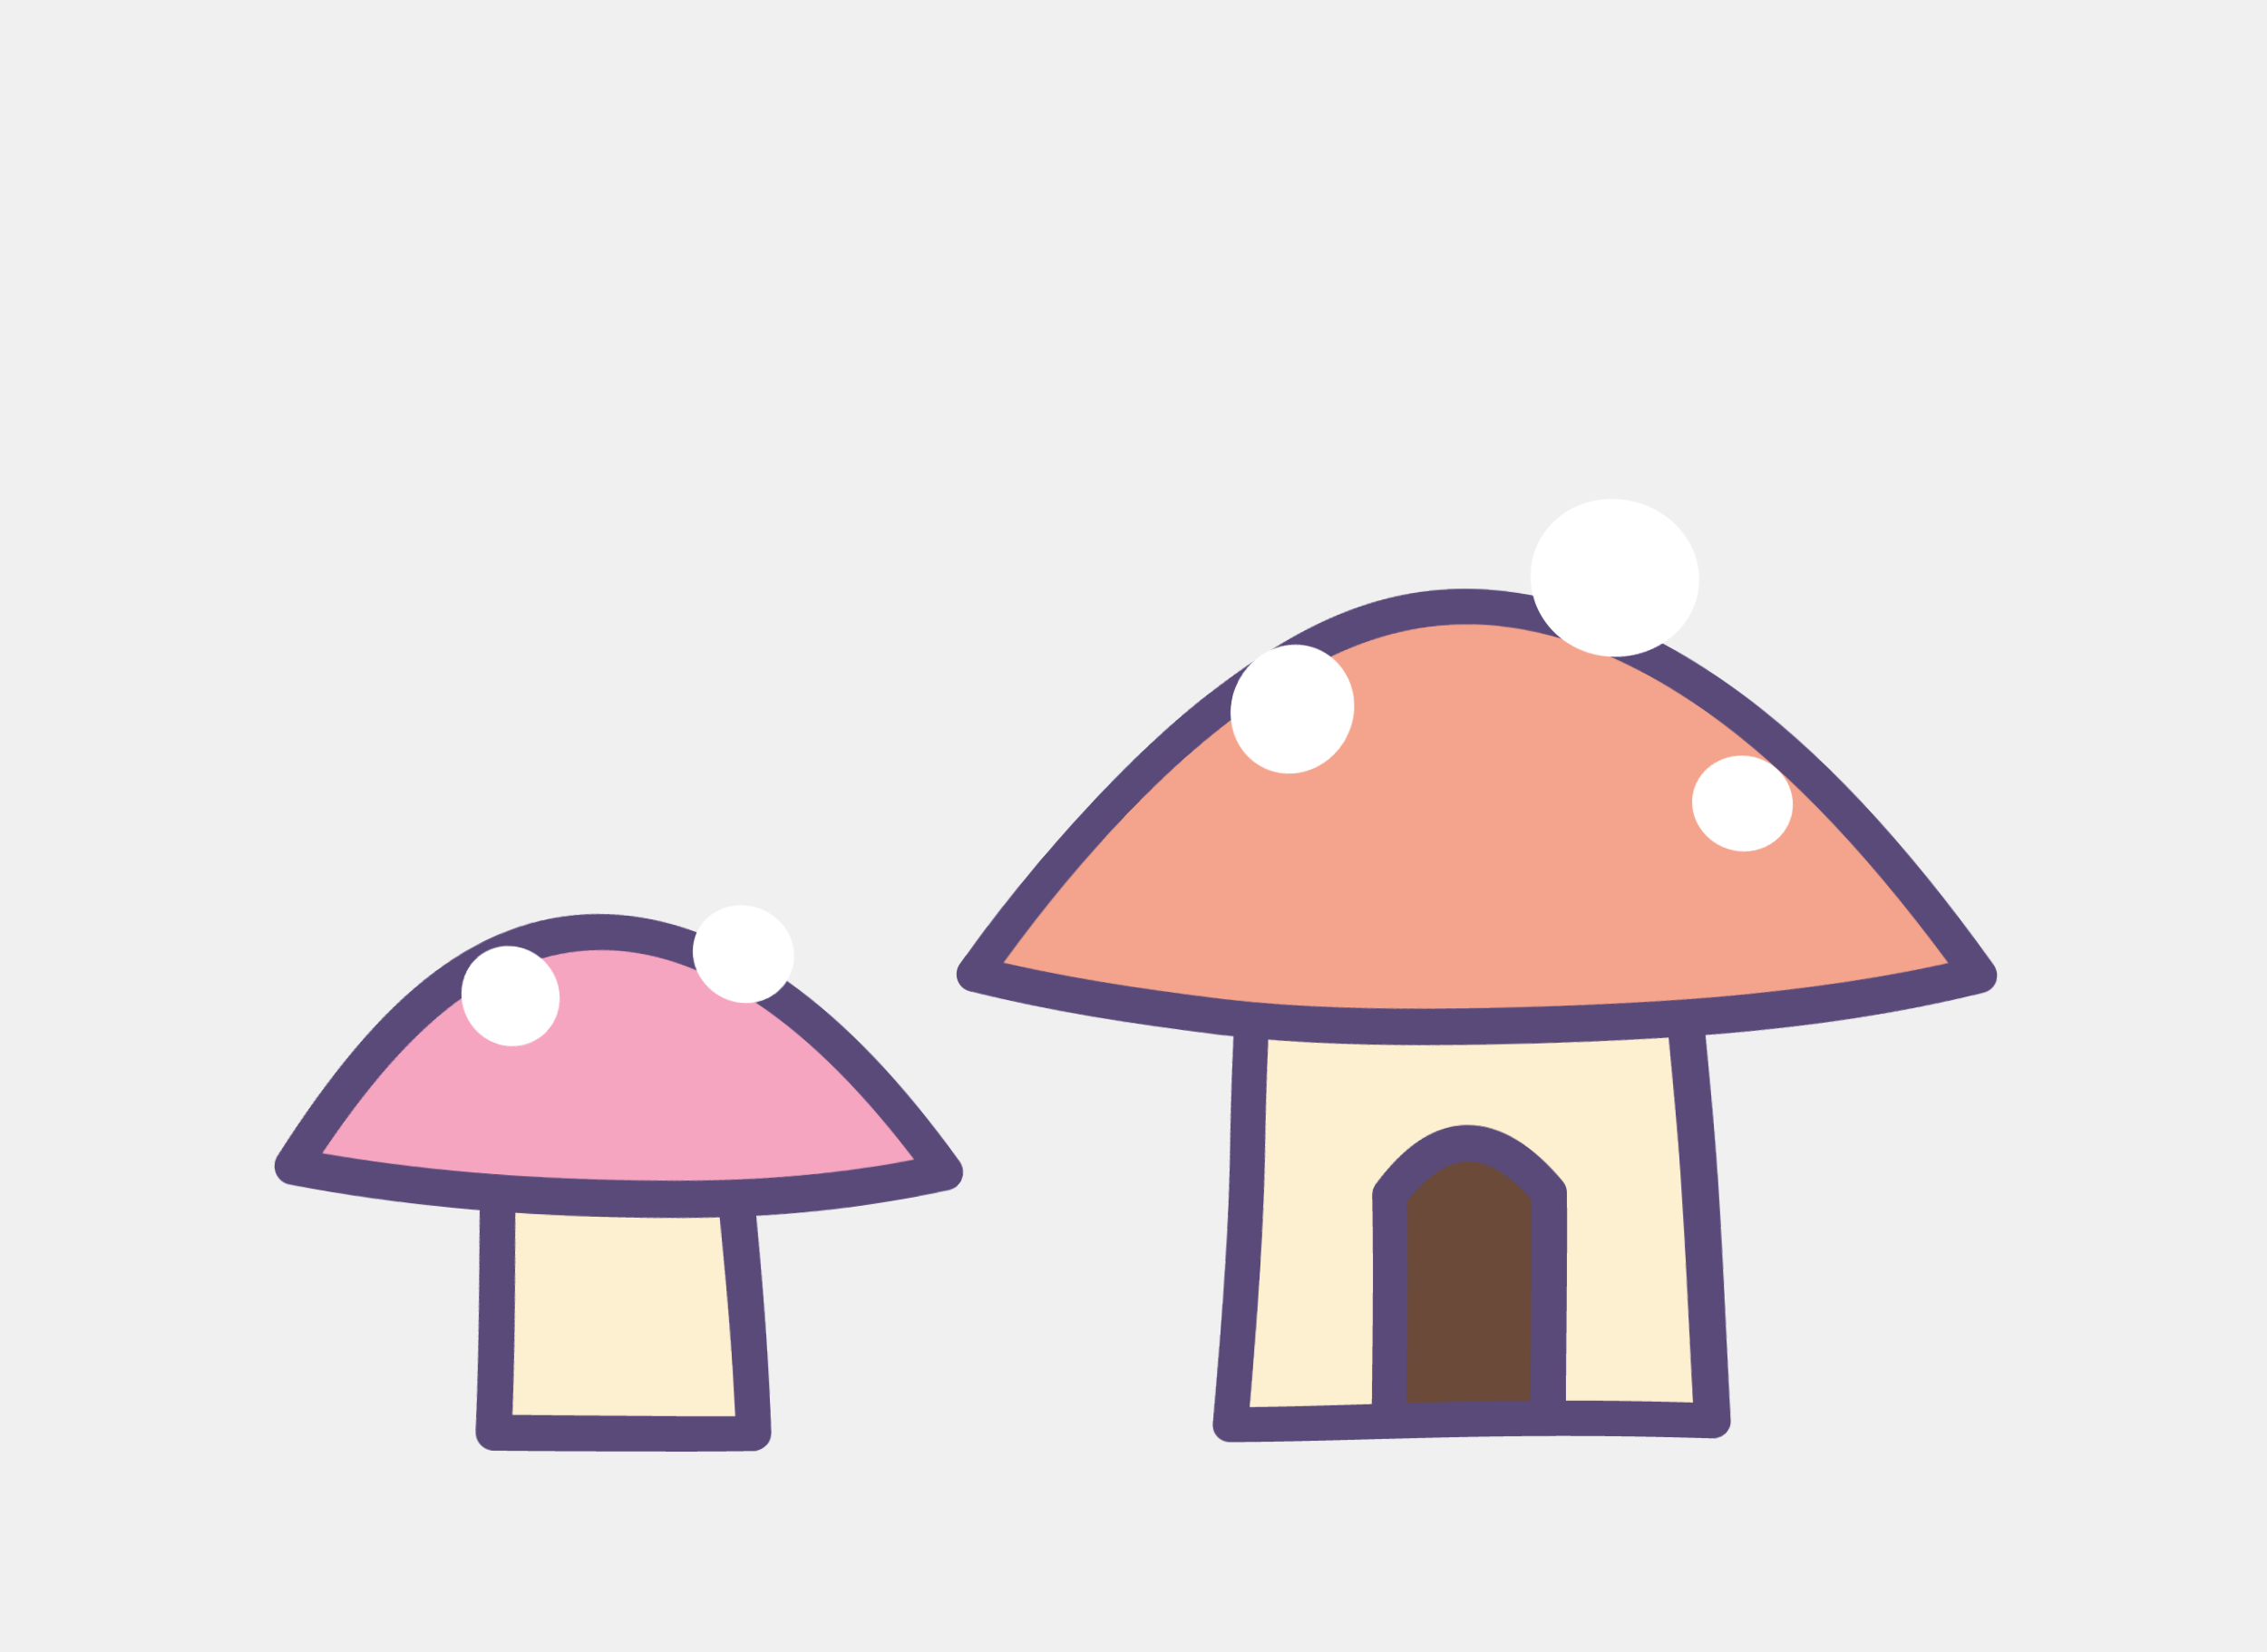
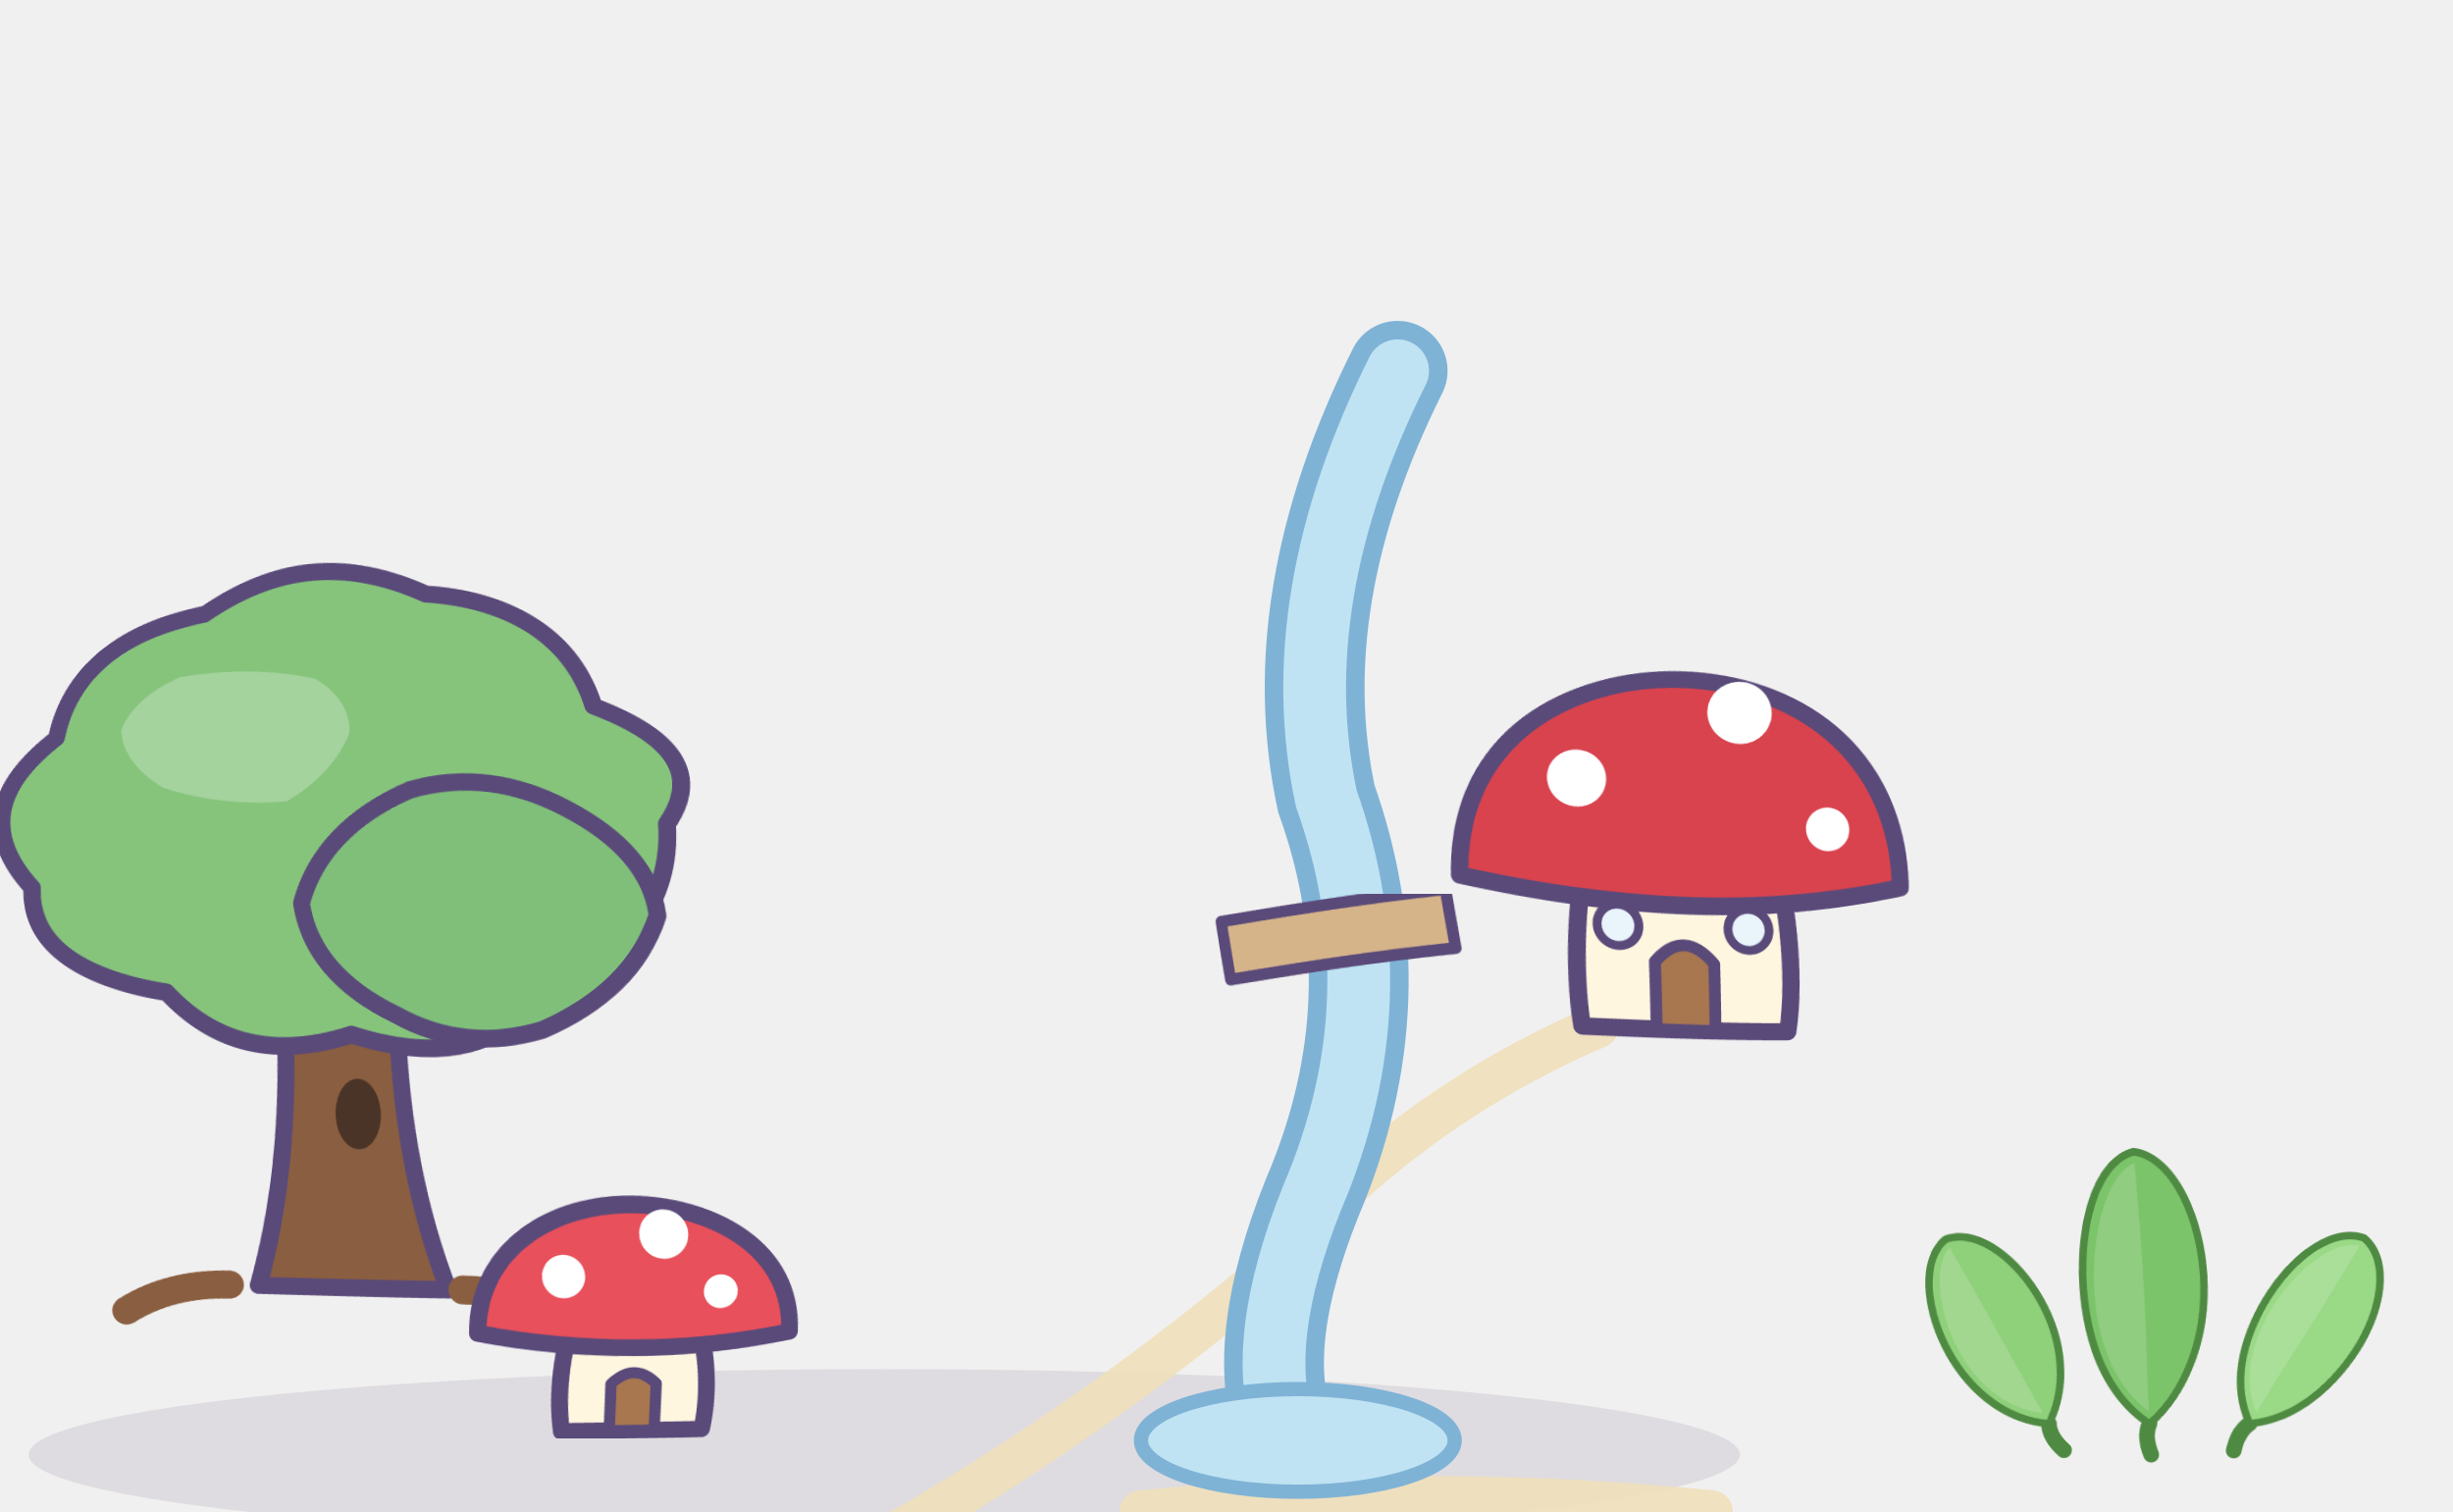
- <svg xmlns="http://www.w3.org/2000/svg" viewBox="92 596 140 102" width="140" height="102">
+ <svg xmlns="http://www.w3.org/2000/svg" viewBox="88 572 172 106" width="172" height="106">
  <defs>
    <filter id="firka" x="-5%" y="-5%" width="110%" height="110%">
      <feTurbulence type="fractalNoise" baseFrequency="0.03" numOctaves="1" seed="4" />
      <feDisplacementMap in="SourceGraphic" scale="3" />
    </filter>
    <filter id="szurke">
-       <feColorMatrix type="saturate" values=".3" />
+       <feColorMatrix type="saturate" values=".25" />
    </filter>
  </defs>
-   <g filter="url(#firka)" stroke="#5a4a7a" stroke-width="2.2" stroke-linejoin="round" stroke-linecap="round">
-     <g id="h-erdoszel">
-       <path d="M168,684 L170,652 L196,652 L198,684 Z" fill="#fdf0d0" />
-       <path d="M152,656 Q183,612 214,656 Q183,664 152,656 Z" fill="#f4a38c" />
-       <circle cx="172" cy="640" r="4" fill="#fff" stroke="none" />
-       <circle cx="192" cy="632" r="5" fill="#fff" stroke="none" />
-       <circle cx="200" cy="646" r="3" fill="#fff" stroke="none" />
-       <path d="M178,684 L178,670 Q183,664 188,670 L188,684 Z" fill="#6b4a3a" />
-       <path d="M122,684 L123,666 L137,666 L138,684 Z" fill="#fdf0d0" />
-       <path d="M110,668 Q130,640 150,668 Q130,672 110,668 Z" fill="#f6a5c0" />
-       <circle cx="124" cy="658" r="3" fill="#fff" stroke="none" />
-       <circle cx="138" cy="655" r="3" fill="#fff" stroke="none" />
+   <g transform="translate(0 -22)">
+     <ellipse cx="150" cy="696" rx="60" ry="6" fill="#3c2a50" opacity="0.1" stroke="none" />
+     <path d="M150,702 Q164,694 176,684 Q186,672 200,666 M168,700 Q188,698 208,700" stroke="#efdfba" stroke-width="3" fill="none" stroke-linecap="round" opacity=".9" />
+     <path d="M186,620 Q178,636 181,650 Q186,664 180,678 Q176,688 178,694" stroke="#7fb3d6" stroke-width="7" fill="none" stroke-linecap="round" />
+     <path d="M186,620 Q178,636 181,650 Q186,664 180,678 Q176,688 178,694" stroke="#bfe3f3" stroke-width="4.4" fill="none" stroke-linecap="round" />
+     <ellipse cx="179" cy="695" rx="11" ry="3.6" fill="#bfe3f3" stroke="#7fb3d6" stroke-width="1" />
+     <g filter="url(#firka)" stroke="#5a4a7a" stroke-width="1.2" stroke-linejoin="round" stroke-linecap="round">
+       <path d="M174,659 L190,657 L190.6,661 L174.6,663 Z" fill="#d6b48a" stroke="#5a4a7a" stroke-width=".8" />
+     </g>
+     <g filter="url(#firka)" stroke="#5a4a7a" stroke-width="1.2" stroke-linejoin="round" stroke-linecap="round">
+       <g transform="translate(112 684)">
+         <path d="M-6,0 Q-4,-8 -4,-18 L4,-18 Q4,-8 7,0 Z" fill="#8a5e40" />
+         <path d="M-8,0 q-4,0 -7,2 M8,0 q4,0 7,2" stroke="#8a5e40" stroke-width="2" />
+         <path d="M23,-32 Q23.5,-24 13.8,-19.5 Q9.3,-14.6 0.7,-17.4 Q-7.4,-15.1 -12.2,-20.3 Q-21.4,-21.5 -21.3,-27.3 Q-26.4,-32.9 -20,-38.2 Q-18.9,-45.4 -9.5,-46.8 Q-1.9,-51.4 6.6,-47.6 Q15.8,-47.1 18,-40.1 Q26.3,-37.2 23,-32 Z" fill="#86c47c" />
+         <path d="M22.3,-25.6 Q20.5,-20.3 14.2,-17.6 Q8.8,-16 3.9,-18.7 Q-1.9,-21.5 -2.5,-26.3 Q-0.9,-31.3 5.5,-33.9 Q11.1,-35.4 16.2,-32.8 Q21.8,-30 22.3,-25.6 Z" fill="#7fbf7a" />
+         <path d="M1.2,-37.9 Q0,-35.1 -3.4,-33.3 Q-8.1,-33.1 -12.3,-34.5 Q-15.2,-36.3 -15.4,-38.7 Q-14.5,-41.1 -11.2,-42.4 Q-6.1,-43 -1.3,-41.8 Q1.3,-40.2 1.2,-37.9 Z" fill="#fff" opacity=".25" stroke="none" />
+         <ellipse cx="1" cy="-12" rx="1.6" ry="2.4" fill="#4a3428" stroke="none" />
+       </g>
+     </g>
+     <g filter="url(#firka)" stroke="#5a4a7a" stroke-width="1.2" stroke-linejoin="round" stroke-linecap="round">
+       <g transform="translate(206 666)">
+         <path d="M-7,0 C-7.6,-4 -7,-10 -6.2,-12 H6.2 C7,-10 7.6,-4 7,0 Z" fill="#fff6e0" />
+         <path d="M-15,-10 C-15,-29 15,-29 15,-10 Q0,-7 -15,-10 Z" fill="#d8434e" />
+         <circle cx="-7" cy="-17" r="2" fill="#fff" stroke="none" />
+         <circle cx="4" cy="-22" r="2.2" fill="#fff" stroke="none" />
+         <circle cx="10" cy="-14" r="1.5" fill="#fff" stroke="none" />
+         <path d="M-2,0 V-4.6 Q0,-7 2,-4.6 V0 Z" fill="#a8764f" stroke-width=".8" />
+         <circle cx="-4.4" cy="-7" r="1.4" fill="#e9f4fb" stroke-width=".6" />
+         <circle cx="4.4" cy="-7" r="1.4" fill="#e9f4fb" stroke-width=".6" />
+       </g>
+     </g>
+     <g filter="url(#firka)" stroke="#5a4a7a" stroke-width="1.2" stroke-linejoin="round" stroke-linecap="round">
+       <g transform="translate(132 694)">
+         <path d="M-5,0 C-5.5,-3 -5,-6 -4.4,-8 H4.4 C5,-6 5.5,-3 5,0 Z" fill="#fff6e0" />
+         <path d="M-11,-7 C-11,-19 11,-19 11,-7 Q0,-5 -11,-7 Z" fill="#e8505b" />
+         <circle cx="-5" cy="-11" r="1.5" fill="#fff" stroke="none" />
+         <circle cx="2" cy="-14" r="1.7" fill="#fff" stroke="none" />
+         <circle cx="6" cy="-10" r="1.2" fill="#fff" stroke="none" />
+         <path d="M-1.6,0 V-3.4 Q0,-5 1.6,-3.4 V0 Z" fill="#a8764f" stroke-width=".8" />
+       </g>
+     </g>
+   </g>
+   <g filter="url(#firka)" stroke="#5a4a7a" stroke-width="1.2" stroke-linejoin="round" stroke-linecap="round">
+     <g transform="translate(238 672)">
+       <g transform="scale(.22)">
+         <g transform="translate(-28 0) rotate(-30)">
+           <path d="M0,10 Q-2,4 0,0" stroke="#4f8a42" stroke-width="5" fill="none" stroke-linecap="round" />
+           <path d="M0,0 C-25.2,-17.5 -19.6,-66.5 0,-70 C19.6,-66.5 25.2,-17.5 0,0 Z" fill="#8fd07a" stroke="#4f8a42" stroke-width="2.4" stroke-linejoin="round" />
+           <path d="M0,-4 C-22.4,-21 -14,-63 0,-67.2 Z" fill="#fff" opacity=".16" stroke="none" />
+         </g>
+         <g transform="translate(4 0) rotate(-4)">
+           <path d="M0,10 Q-2,4 0,0" stroke="#4f8a42" stroke-width="5" fill="none" stroke-linecap="round" />
+           <path d="M0,0 C-28.8,-22 -22.4,-83.6 0,-88 C22.4,-83.6 28.8,-22 0,0 Z" fill="#7cc46a" stroke="#4f8a42" stroke-width="2.4" stroke-linejoin="round" />
+           <path d="M0,-4 C-25.6,-26.4 -16,-79.2 0,-84.5 Z" fill="#fff" opacity=".16" stroke="none" />
+         </g>
+         <g transform="translate(36 0) rotate(30)">
+           <path d="M0,10 Q-2,4 0,0" stroke="#4f8a42" stroke-width="5" fill="none" stroke-linecap="round" />
+           <path d="M0,0 C-25.2,-17.5 -19.6,-66.5 0,-70 C19.6,-66.5 25.2,-17.5 0,0 Z" fill="#9ad986" stroke="#4f8a42" stroke-width="2.4" stroke-linejoin="round" />
+           <path d="M0,-4 C-22.4,-21 -14,-63 0,-67.2 Z" fill="#fff" opacity=".16" stroke="none" />
+         </g>
+       </g>
+     </g>
+   </g>
+   <g transform="translate(0 -22)">
+     <circle cx="198" cy="638" r="5" fill="#fff" opacity="0">
+       <animate attributeName="cy" values="638;626" dur="5s" begin="0.0s" repeatCount="indefinite" />
+       <animate attributeName="cx" values="198;212" dur="5s" begin="0.0s" repeatCount="indefinite" />
+       <animate attributeName="r" values="4;13" dur="5s" begin="0.0s" repeatCount="indefinite" />
+       <animate attributeName="opacity" values="0;.85;0" dur="5s" begin="0.0s" repeatCount="indefinite" />
+     </circle>
+     <circle cx="198" cy="638" r="5" fill="#fff" opacity="0">
+       <animate attributeName="cy" values="638;626" dur="5s" begin="2.5s" repeatCount="indefinite" />
+       <animate attributeName="cx" values="198;212" dur="5s" begin="2.5s" repeatCount="indefinite" />
+       <animate attributeName="r" values="4;13" dur="5s" begin="2.5s" repeatCount="indefinite" />
+       <animate attributeName="opacity" values="0;.85;0" dur="5s" begin="2.5s" repeatCount="indefinite" />
+     </circle>
+     <g>
+       <circle cx="0" cy="0" r="1.6" fill="#9ed686" stroke="#4f8f42" stroke-width=".6" />
+       <animateMotion path="M174,664 Q182,652 192,662" keyPoints="0;1;1;0;0" keyTimes="0;.3;.5;.8;1" calcMode="linear" dur="5s" repeatCount="indefinite" />
    </g>
  </g>
</svg>
